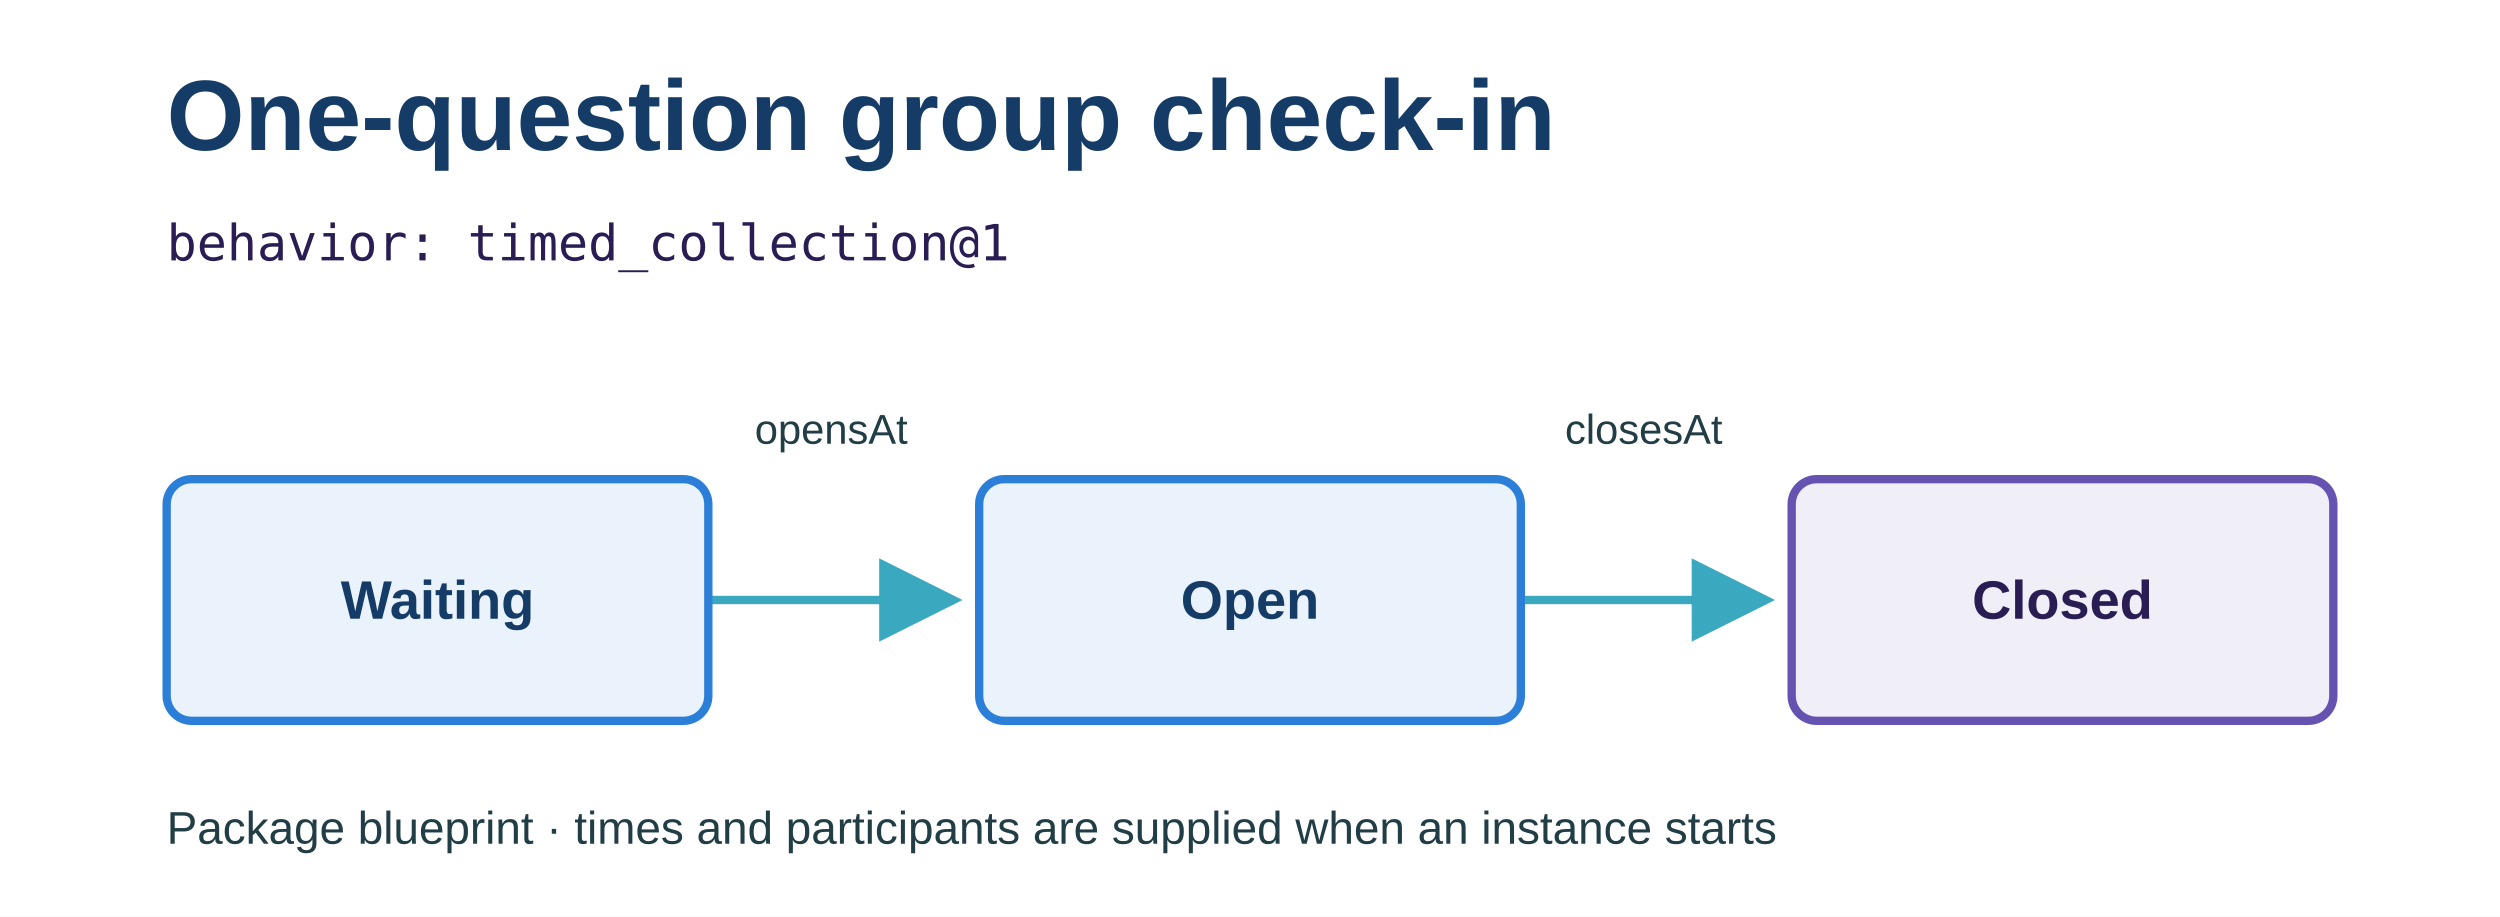
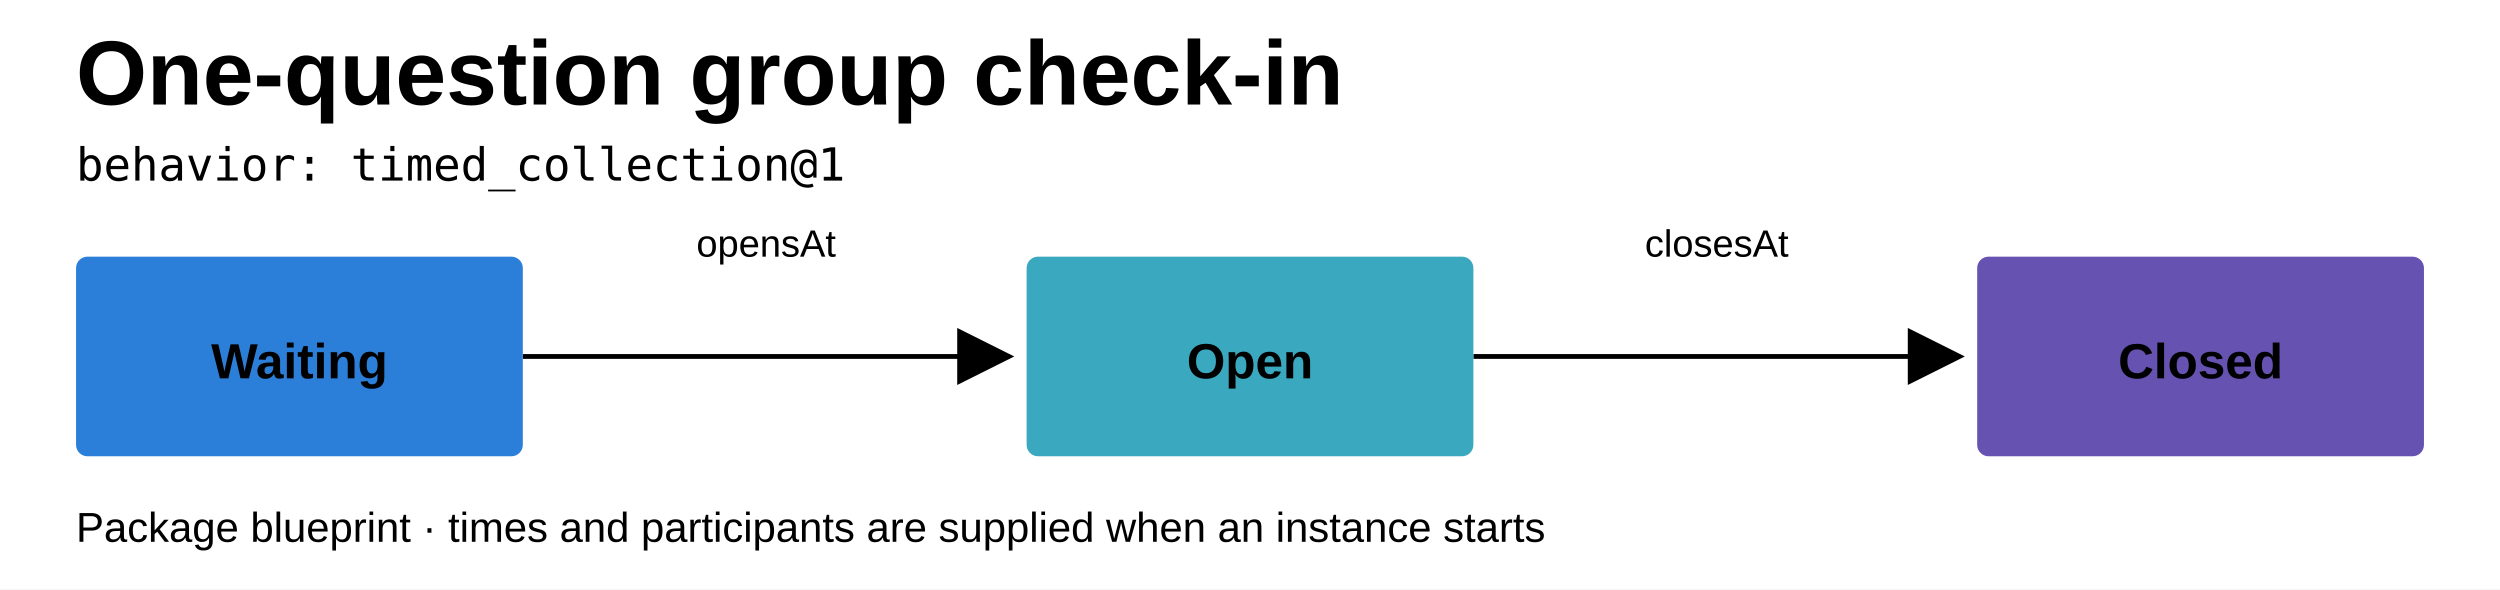
- <svg xmlns="http://www.w3.org/2000/svg" role="img" aria-label="One-question group check-in package flow" viewBox="0 0 1200 440" width="1200" height="440">
+ <svg xmlns="http://www.w3.org/2000/svg" role="img" aria-label="One-question group check-in package flow" viewBox="0 0 2630 620" width="2630" height="620">
  <defs>
-     <marker id="arrow" markerWidth="10" markerHeight="10" refX="9" refY="5" orient="auto">
-       <path d="M0 0L10 5L0 10" fill="#3aa8be" />
+     <marker id="arrow" markerWidth="12" markerHeight="12" refX="11" refY="6" orient="auto">
+       <path d="M0 0L12 6L0 12" fill="#000000" />
    </marker>
  </defs>
  <rect width="100%" height="100%" fill="#ffffff" />
-   <text x="80" y="72" fill="#153c66" font-family="Arial,sans-serif" font-size="48" font-weight="700">One-question group check-in</text>
-   <text x="80" y="125" fill="#291d53" font-family="monospace" font-size="24">behavior: timed_collection@1</text>
-   <path d="M 340 288 C 385 288, 413 288, 458 288" fill="none" stroke="#3aa8be" stroke-width="4" marker-end="url(#arrow)" />
-   <text x="399" y="213" text-anchor="middle" fill="#213d45" font-size="20" font-family="Arial,sans-serif">opensAt</text>
-   <path d="M 730 288 C 775 288, 803 288, 848 288" fill="none" stroke="#3aa8be" stroke-width="4" marker-end="url(#arrow)" />
-   <text x="789" y="213" text-anchor="middle" fill="#213d45" font-size="20" font-family="Arial,sans-serif">closesAt</text>
-   <rect x="80" y="230" width="260" height="116" rx="12" fill="#eaf2fb" stroke="#2c7fd8" stroke-width="4" />
-   <text x="210" y="297" text-anchor="middle" fill="#153c66" font-family="Arial,sans-serif" font-size="26" font-weight="700">Waiting</text>
-   <rect x="470" y="230" width="260" height="116" rx="12" fill="#eaf2fb" stroke="#2c7fd8" stroke-width="4" />
-   <text x="600" y="297" text-anchor="middle" fill="#153c66" font-family="Arial,sans-serif" font-size="26" font-weight="700">Open</text>
-   <rect x="860" y="230" width="260" height="116" rx="12" fill="#f0eef7" stroke="#6652b1" stroke-width="4" />
-   <text x="990" y="297" text-anchor="middle" fill="#291d53" font-family="Arial,sans-serif" font-size="26" font-weight="700">Closed</text>
-   <text x="80" y="405" fill="#213d45" font-family="Arial,sans-serif" font-size="22">Package blueprint · times and participants are supplied when an instance starts</text>
+   <text x="80" y="110" fill="#000000" font-family="Arial,sans-serif" font-size="96" font-weight="700">One-question group check-in</text>
+   <text x="80" y="190" fill="#000000" font-family="monospace" font-size="48">behavior: timed_collection@1</text>
+   <path d="M 550 375 C 690 375, 922 375, 1062 375" fill="none" stroke="#000000" stroke-width="5" marker-end="url(#arrow)" />
+   <text x="806" y="270" text-anchor="middle" fill="#000000" font-size="40" font-family="Arial,sans-serif">opensAt</text>
+   <path d="M 1550 375 C 1690 375, 1922 375, 2062 375" fill="none" stroke="#000000" stroke-width="5" marker-end="url(#arrow)" />
+   <text x="1806" y="270" text-anchor="middle" fill="#000000" font-size="40" font-family="Arial,sans-serif">closesAt</text>
+   <rect x="80" y="270" width="470" height="210" rx="12" fill="#2c7fd8" />
+   <text x="315" y="398" text-anchor="middle" fill="#000000" font-family="Arial,sans-serif" font-size="52" font-weight="700">Waiting</text>
+   <rect x="1080" y="270" width="470" height="210" rx="12" fill="#3aa8be" />
+   <text x="1315" y="398" text-anchor="middle" fill="#000000" font-family="Arial,sans-serif" font-size="52" font-weight="700">Open</text>
+   <rect x="2080" y="270" width="470" height="210" rx="12" fill="#6652b1" />
+   <text x="2315" y="398" text-anchor="middle" fill="#000000" font-family="Arial,sans-serif" font-size="52" font-weight="700">Closed</text>
+   <text x="80" y="570" fill="#000000" font-family="Arial,sans-serif" font-size="44">Package blueprint · times and participants are supplied when an instance starts</text>
</svg>
